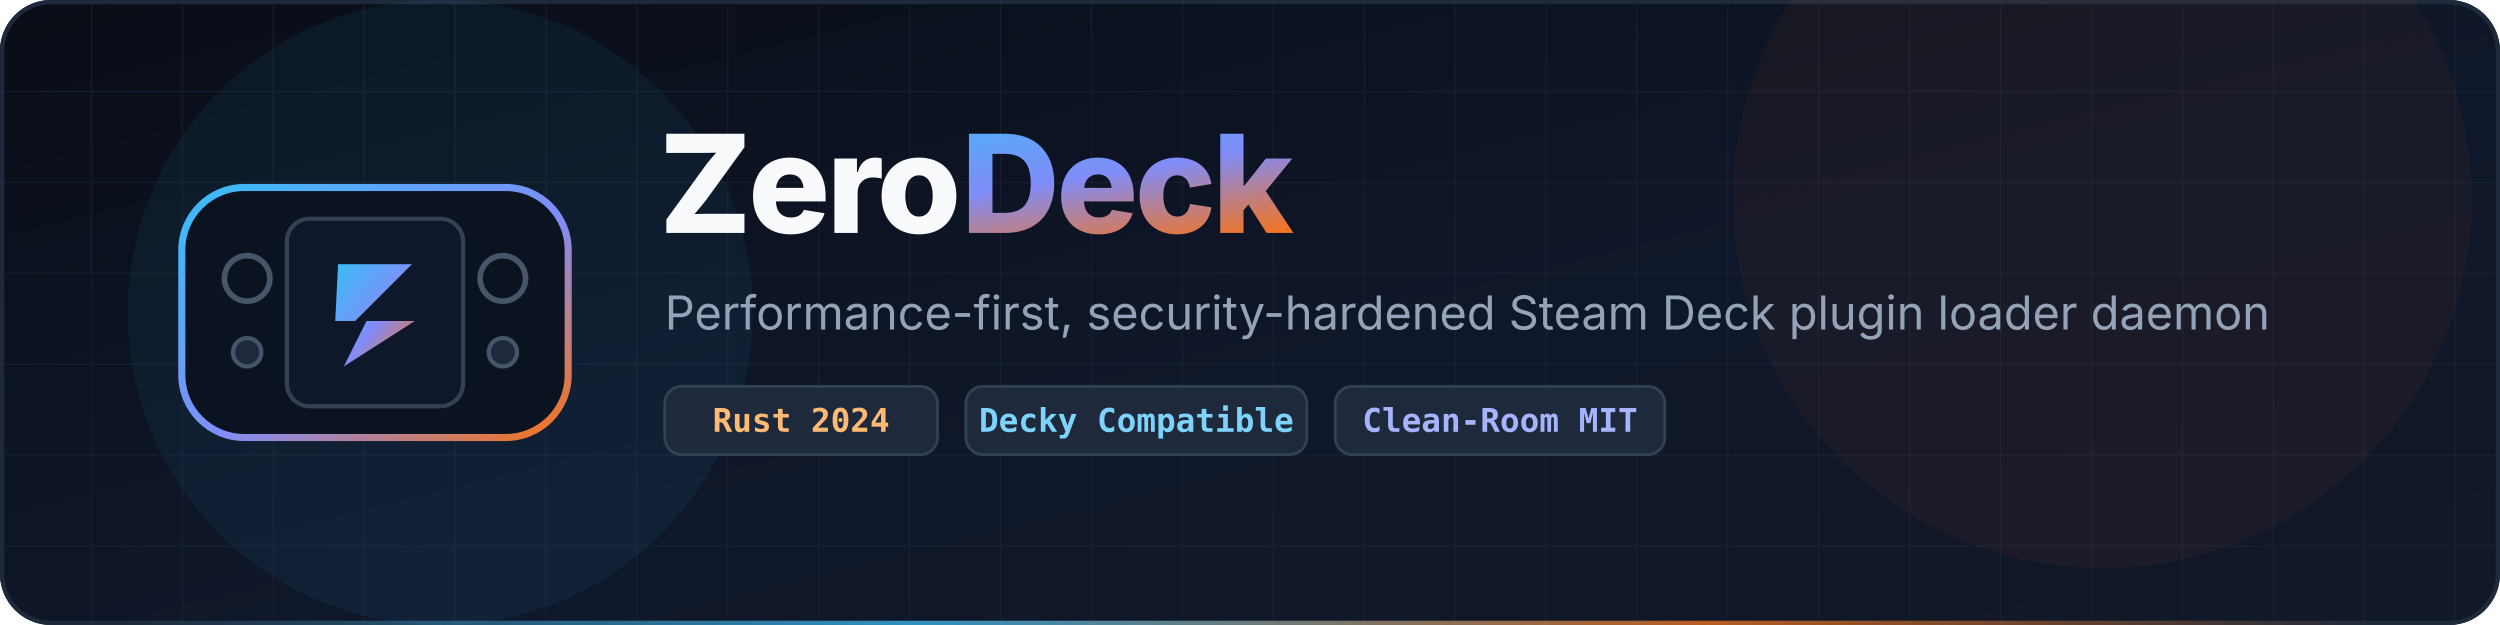
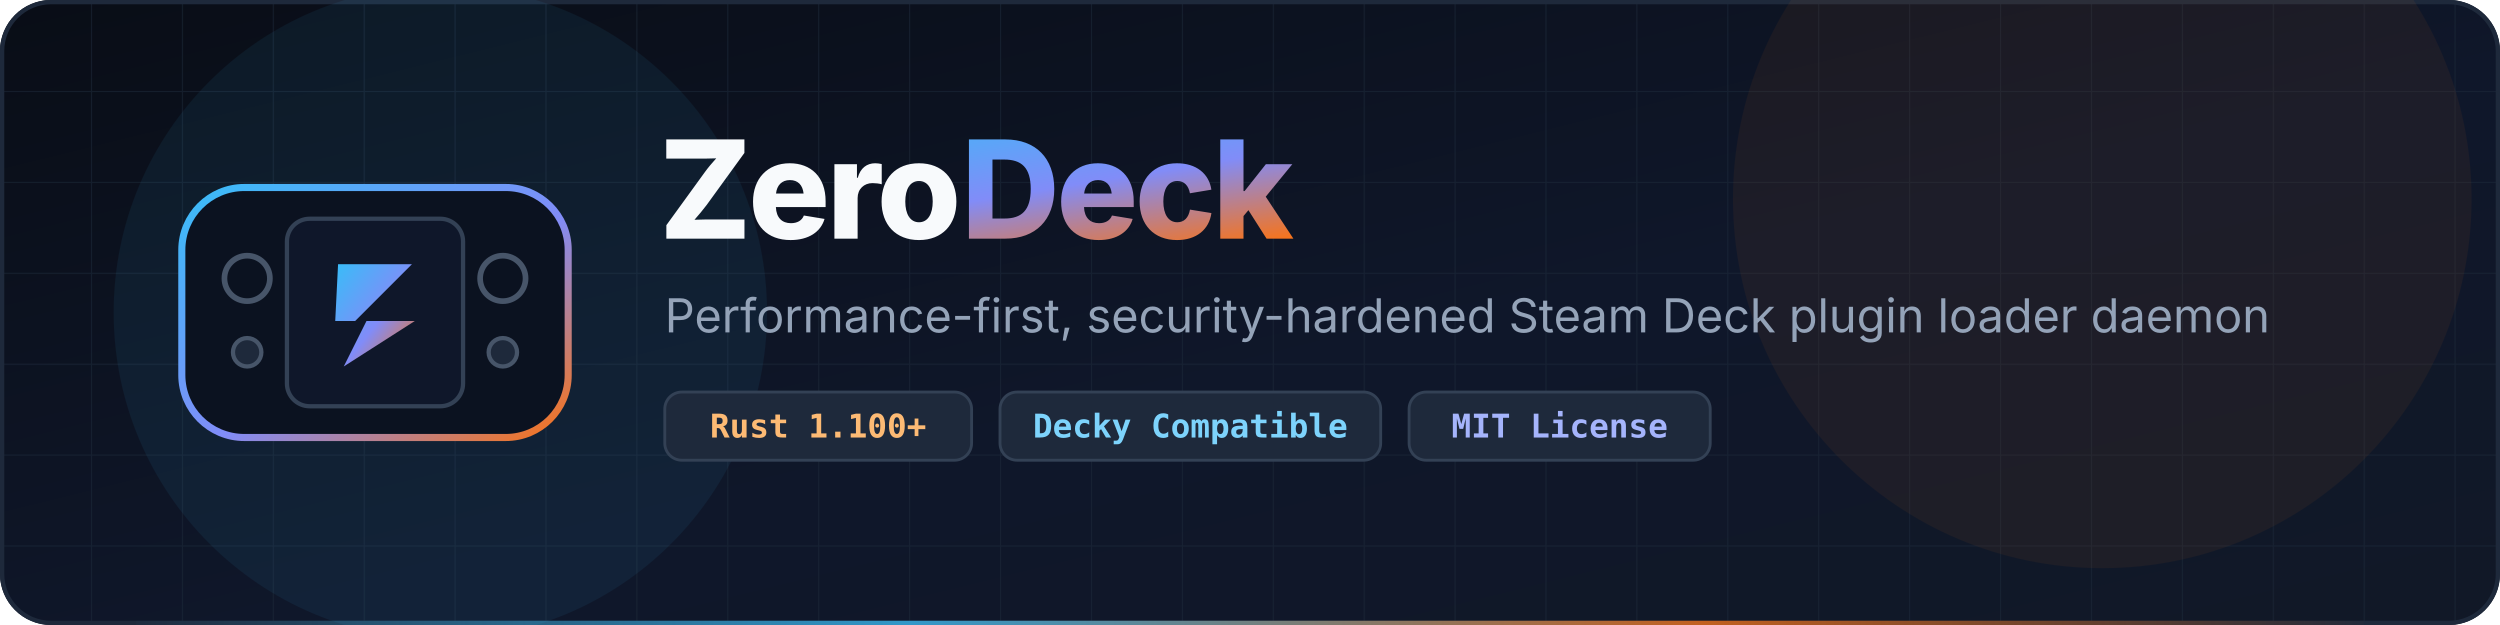
<svg xmlns="http://www.w3.org/2000/svg" viewBox="0 0 880 220" width="880" height="220" role="img" aria-label="ZeroDeck — Performance-first, security-hardened Steam Deck plugin loader daemon">
  <defs>
    <linearGradient id="bg-dark" x1="0%" y1="0%" x2="100%" y2="100%">
      <stop offset="0%" stop-color="#090D16" />
      <stop offset="55%" stop-color="#0F172A" />
      <stop offset="100%" stop-color="#111827" />
    </linearGradient>
    <linearGradient id="accent-grad" x1="0%" y1="0%" x2="100%" y2="100%">
      <stop offset="0%" stop-color="#38BDF8" />
      <stop offset="55%" stop-color="#818CF8" />
      <stop offset="100%" stop-color="#F97316" />
    </linearGradient>
    <linearGradient id="glow-line" x1="0%" y1="0%" x2="100%" y2="0%">
      <stop offset="0%" stop-color="#38BDF8" stop-opacity="0" />
-       <stop offset="35%" stop-color="#38BDF8" stop-opacity="0.7" />
-       <stop offset="70%" stop-color="#F97316" stop-opacity="0.7" />
+       <stop offset="35%" stop-color="#38BDF8" stop-opacity="0.75" />
+       <stop offset="70%" stop-color="#F97316" stop-opacity="0.75" />
      <stop offset="100%" stop-color="#F97316" stop-opacity="0" />
    </linearGradient>
    <pattern id="grid-dark" width="32" height="32" patternUnits="userSpaceOnUse">
      <path d="M 32 0 L 0 0 0 32" fill="none" stroke="#1E293B" stroke-width="0.8" opacity="0.55" />
    </pattern>
  </defs>
  <rect width="880" height="220" rx="18" fill="url(#bg-dark)" />
  <rect width="880" height="220" rx="18" fill="url(#grid-dark)" />
  <rect x="0.75" y="0.75" width="878.5" height="218.5" rx="17.25" fill="none" stroke="#1E293B" stroke-width="1.5" />
-   <circle cx="155" cy="110" r="110" fill="#38BDF8" opacity="0.06" />
-   <circle cx="740" cy="70" r="130" fill="#F97316" opacity="0.05" />
+   <circle cx="155" cy="110" r="115" fill="#38BDF8" opacity="0.07" />
+   <circle cx="740" cy="70" r="130" fill="#F97316" opacity="0.06" />
  <g transform="translate(64, 52)">
    <rect x="0" y="14" width="136" height="88" rx="22" fill="#0B1220" stroke="url(#accent-grad)" stroke-width="2.5" />
    <circle cx="23" cy="46" r="8" fill="none" stroke="#475569" stroke-width="2" />
    <circle cx="23" cy="72" r="5" fill="#1E293B" stroke="#475569" stroke-width="1.5" />
    <circle cx="113" cy="46" r="8" fill="none" stroke="#475569" stroke-width="2" />
    <circle cx="113" cy="72" r="5" fill="#1E293B" stroke="#475569" stroke-width="1.5" />
    <rect x="37" y="25" width="62" height="66" rx="8" fill="#0F172A" stroke="#334155" stroke-width="1.5" />
    <path d="M 55 41 L 81 41 L 61 61 L 82 61 L 57 77 L 65 61 L 54 61 Z" fill="url(#accent-grad)" />
  </g>
-   <g transform="translate(232, 82)">
+   <g transform="translate(232, 84)">
    <text x="0" y="0" font-family="-apple-system, BlinkMacSystemFont, 'Segoe UI', Inter, Roboto, Helvetica, Arial, sans-serif" font-size="48" font-weight="800" letter-spacing="-1.2" fill="#F8FAFC">
      Zero<tspan fill="url(#accent-grad)">Deck</tspan>
    </text>
-     <text x="2" y="34" font-family="-apple-system, BlinkMacSystemFont, 'Segoe UI', Inter, Roboto, Helvetica, Arial, sans-serif" font-size="16.5" font-weight="400" fill="#94A3B8">
+     <text x="2" y="33" font-family="-apple-system, BlinkMacSystemFont, 'Segoe UI', Inter, Roboto, Helvetica, Arial, sans-serif" font-size="16.5" font-weight="400" fill="#94A3B8">
      Performance-first, security-hardened Steam Deck plugin loader daemon
    </text>
    <g transform="translate(2, 54)">
-       <rect x="0" y="0" width="96" height="24" rx="6" fill="#1E293B" stroke="#334155" stroke-width="1" />
-       <text x="48" y="16" text-anchor="middle" font-family="ui-monospace, SFMono-Regular, Menlo, Monaco, Consolas, monospace" font-size="11.5" font-weight="600" fill="#FDBA74">Rust 2024</text>
-       <rect x="106" y="0" width="120" height="24" rx="6" fill="#1E293B" stroke="#334155" stroke-width="1" />
-       <text x="166" y="16" text-anchor="middle" font-family="ui-monospace, SFMono-Regular, Menlo, Monaco, Consolas, monospace" font-size="11.5" font-weight="600" fill="#7DD3FC">Decky Compatible</text>
-       <rect x="236" y="0" width="116" height="24" rx="6" fill="#1E293B" stroke="#334155" stroke-width="1" />
-       <text x="294" y="16" text-anchor="middle" font-family="ui-monospace, SFMono-Regular, Menlo, Monaco, Consolas, monospace" font-size="11.5" font-weight="600" fill="#A5B4FC">Clean-Room MIT</text>
+       <rect x="0" y="0" width="108" height="24" rx="6" fill="#1E293B" stroke="#334155" stroke-width="1" />
+       <text x="54" y="16" text-anchor="middle" font-family="ui-monospace, SFMono-Regular, Menlo, Monaco, Consolas, monospace" font-size="11.5" font-weight="600" fill="#FDBA74">Rust 1.100+</text>
+       <rect x="118" y="0" width="134" height="24" rx="6" fill="#1E293B" stroke="#334155" stroke-width="1" />
+       <text x="185" y="16" text-anchor="middle" font-family="ui-monospace, SFMono-Regular, Menlo, Monaco, Consolas, monospace" font-size="11.5" font-weight="600" fill="#7DD3FC">Decky Compatible</text>
+       <rect x="262" y="0" width="106" height="24" rx="6" fill="#1E293B" stroke="#334155" stroke-width="1" />
+       <text x="315" y="16" text-anchor="middle" font-family="ui-monospace, SFMono-Regular, Menlo, Monaco, Consolas, monospace" font-size="11.5" font-weight="600" fill="#A5B4FC">MIT License</text>
    </g>
  </g>
  <rect x="48" y="218.5" width="784" height="1.5" fill="url(#glow-line)" />
</svg>
